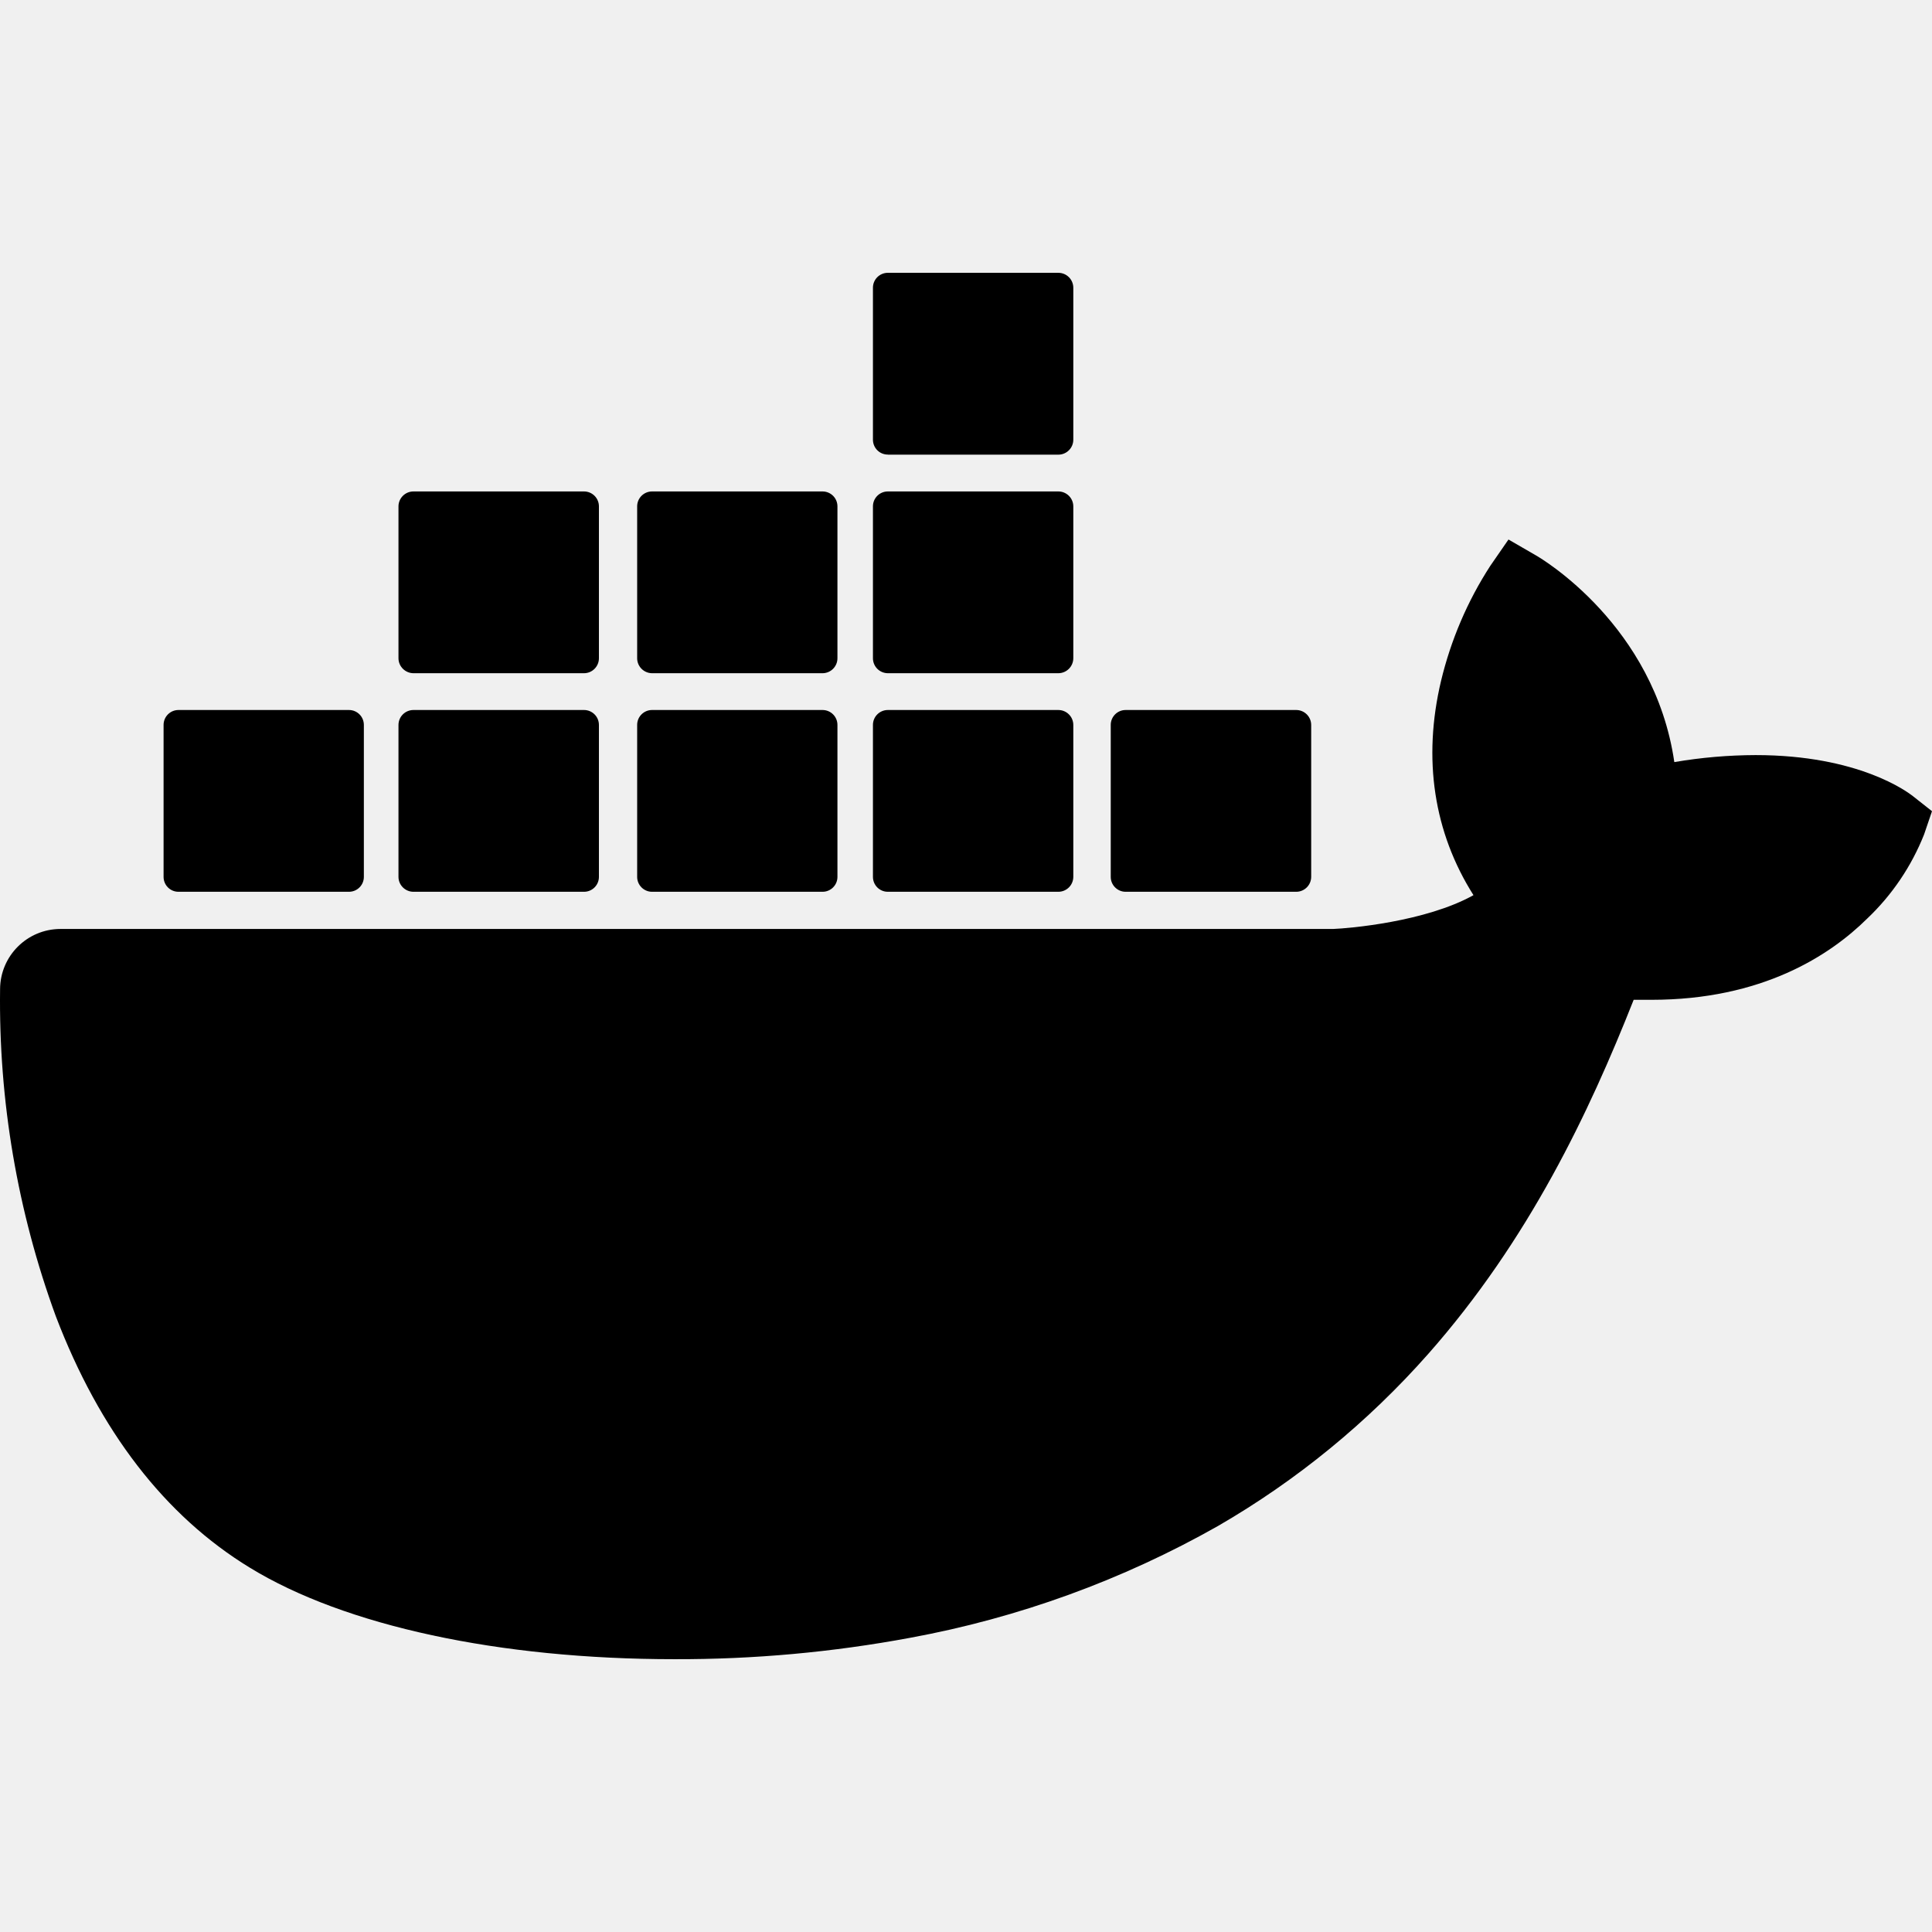
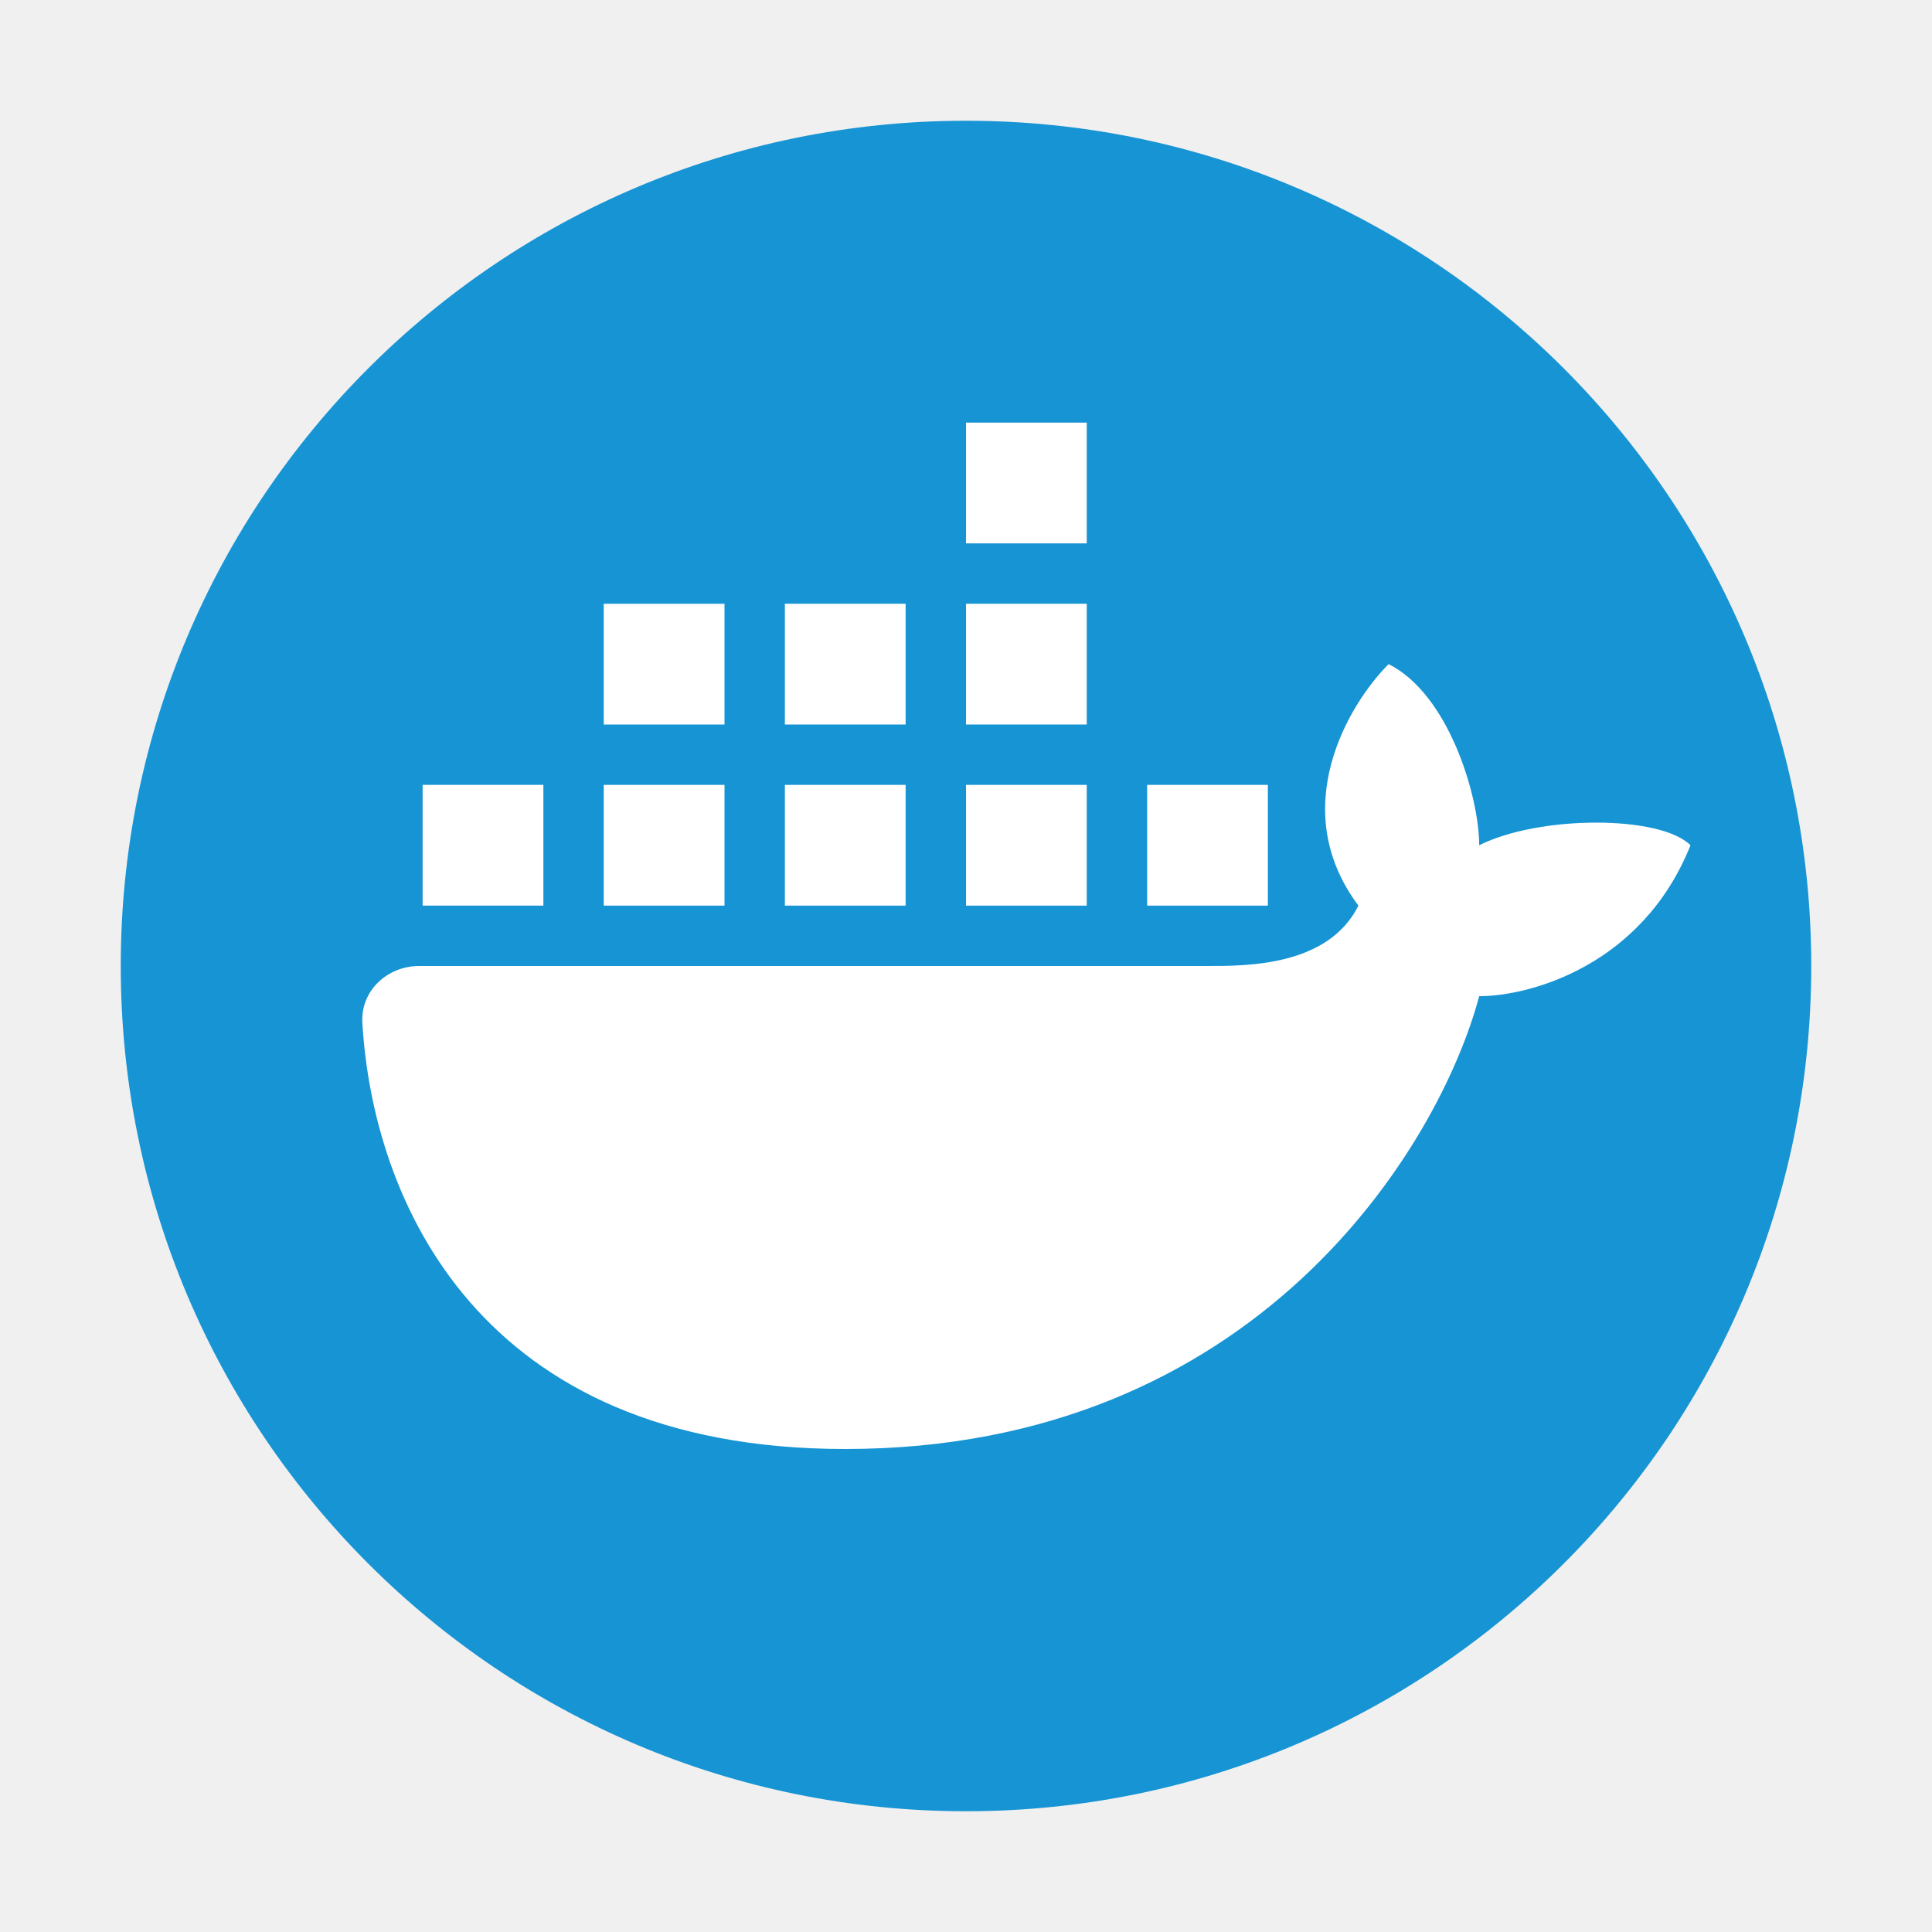
- <svg xmlns="http://www.w3.org/2000/svg" role="img" viewBox="0 0 24 24">
-   <path d="M13.983 11.078h2.119a.186.186 0 00.186-.185V9.006a.186.186 0 00-.186-.186h-2.119a.185.185 0 00-.185.185v1.888c0 .102.083.185.185.185m-2.954-5.43h2.118a.186.186 0 00.186-.186V3.574a.186.186 0 00-.186-.185h-2.118a.185.185 0 00-.185.185v1.888c0 .102.082.185.185.185m0 2.716h2.118a.187.187 0 00.186-.186V6.29a.186.186 0 00-.186-.185h-2.118a.185.185 0 00-.185.185v1.887c0 .102.082.185.185.186m-2.93 0h2.12a.186.186 0 00.184-.186V6.29a.185.185 0 00-.185-.185H8.1a.185.185 0 00-.185.185v1.887c0 .102.083.185.185.186m-2.964 0h2.119a.186.186 0 00.185-.186V6.29a.185.185 0 00-.185-.185H5.136a.186.186 0 00-.186.185v1.887c0 .102.084.185.186.186m5.893 2.715h2.118a.186.186 0 00.186-.185V9.006a.186.186 0 00-.186-.186h-2.118a.185.185 0 00-.185.185v1.888c0 .102.082.185.185.185m-2.93 0h2.12a.185.185 0 00.184-.185V9.006a.185.185 0 00-.184-.186h-2.12a.185.185 0 00-.184.185v1.888c0 .102.083.185.185.185m-2.964 0h2.119a.185.185 0 00.185-.185V9.006a.185.185 0 00-.184-.186h-2.12a.186.186 0 00-.186.186v1.887c0 .102.084.185.186.185m-2.92 0h2.12a.185.185 0 00.184-.185V9.006a.185.185 0 00-.184-.186h-2.12a.185.185 0 00-.184.185v1.888c0 .102.082.185.185.185M23.763 9.89c-.065-.051-.672-.51-1.954-.51-.338.001-.676.03-1.01.087-.248-1.7-1.653-2.53-1.716-2.566l-.344-.199-.226.327c-.284.438-.49.922-.612 1.43-.23.97-.09 1.882.403 2.661-.595.332-1.55.413-1.744.42H.751a.751.751 0 00-.75.748 11.376 11.376 0 00.692 4.062c.545 1.428 1.355 2.48 2.41 3.124 1.18.723 3.1 1.137 5.275 1.137.983.003 1.963-.086 2.93-.266a12.248 12.248 0 003.823-1.389c.98-.567 1.86-1.288 2.61-2.136 1.252-1.418 1.998-2.997 2.553-4.4h.221c1.372 0 2.215-.549 2.68-1.009.309-.293.55-.65.707-1.046l.098-.288Z" />
+ <svg xmlns="http://www.w3.org/2000/svg" width="800" height="800" fill="none" viewBox="0 0 32 32">
+   <circle cx="16" cy="16" r="14" fill="#1794d4" />
+   <path fill="#fff" d="M18 7h-2v2h2zm-8 3h2v2h-2zm-3.998 6.941C6.172 19.843 7.9 24 14 24c6.8 0 9.833-5 10.5-7.5.833 0 2.7-.5 3.5-2.5-.5-.5-2.5-.5-3.5 0 0-.8-.5-2.5-1.5-3-.667.667-1.7 2.4-.5 4-.5 1-1.833 1-2.5 1H6.943c-.53 0-.973.413-.941.941M9 13H7v2h2z" />
+   <path fill="#fff" d="M10 13h2v2h-2zm5 0h-2v2h2zm1 0h2v2h-2zm5 0h-2v2h2zm-6-3h-2v2h2zm1 0h2v2h-2z" />
</svg>
